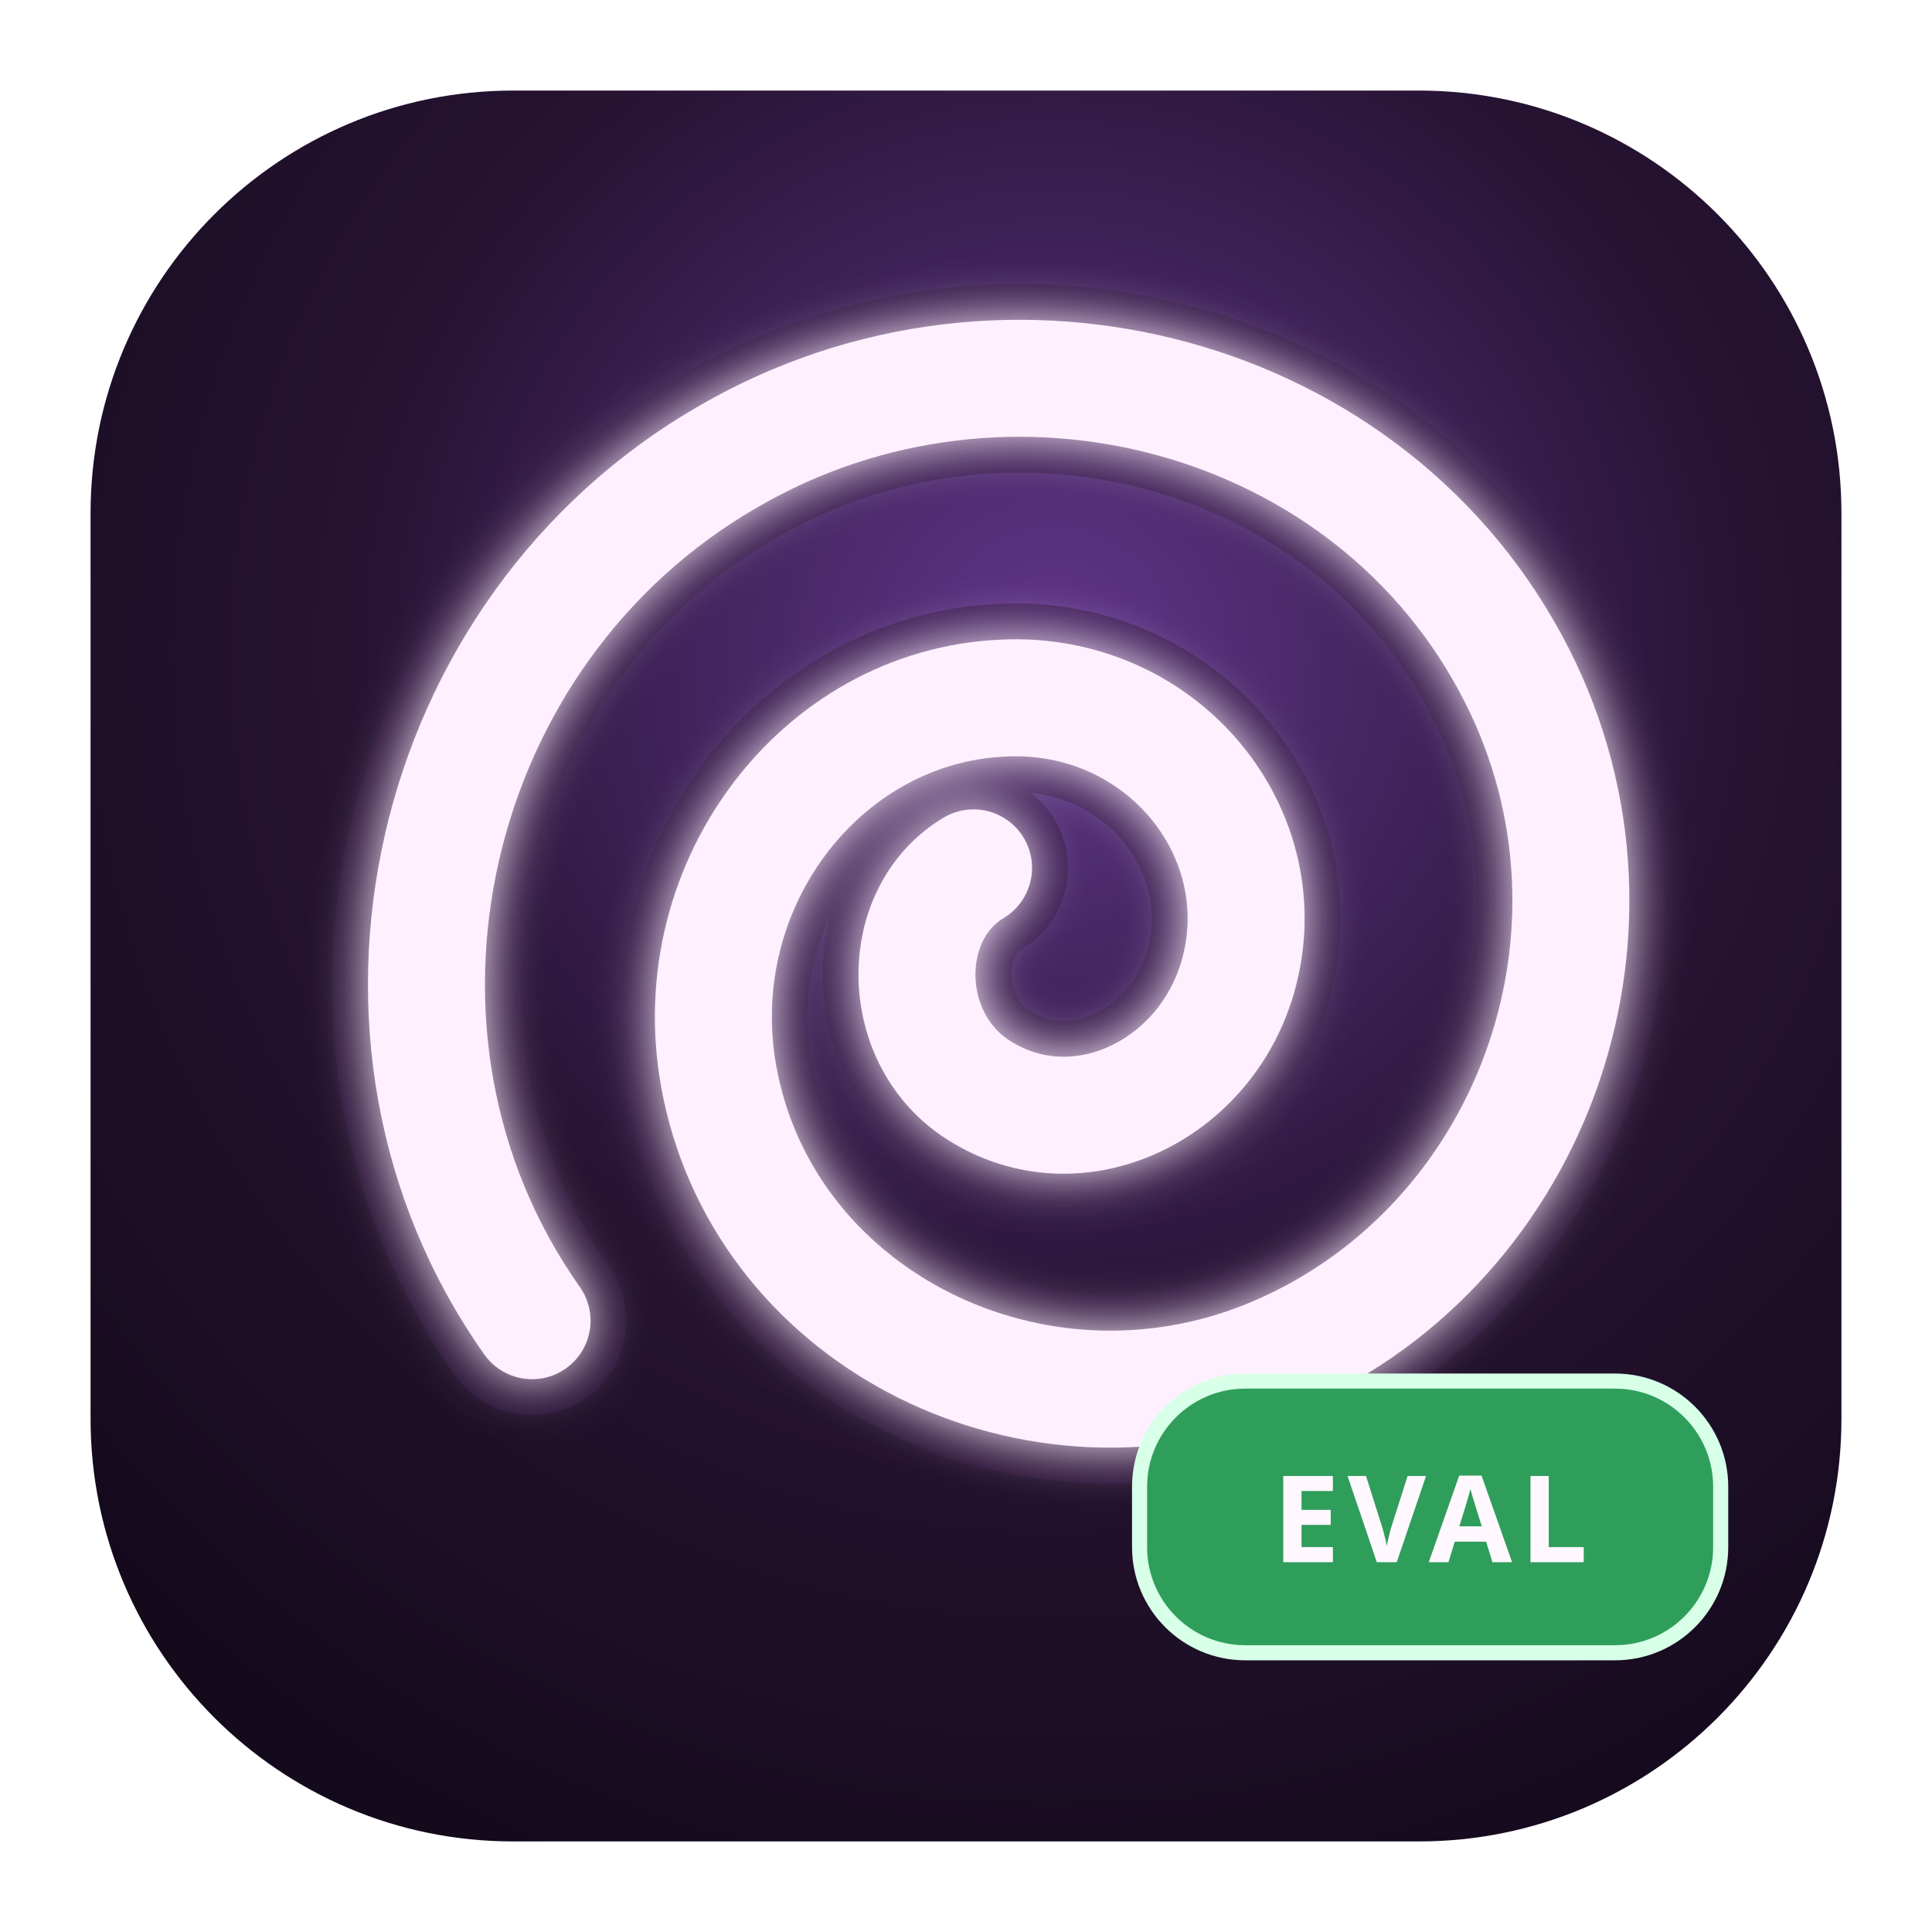
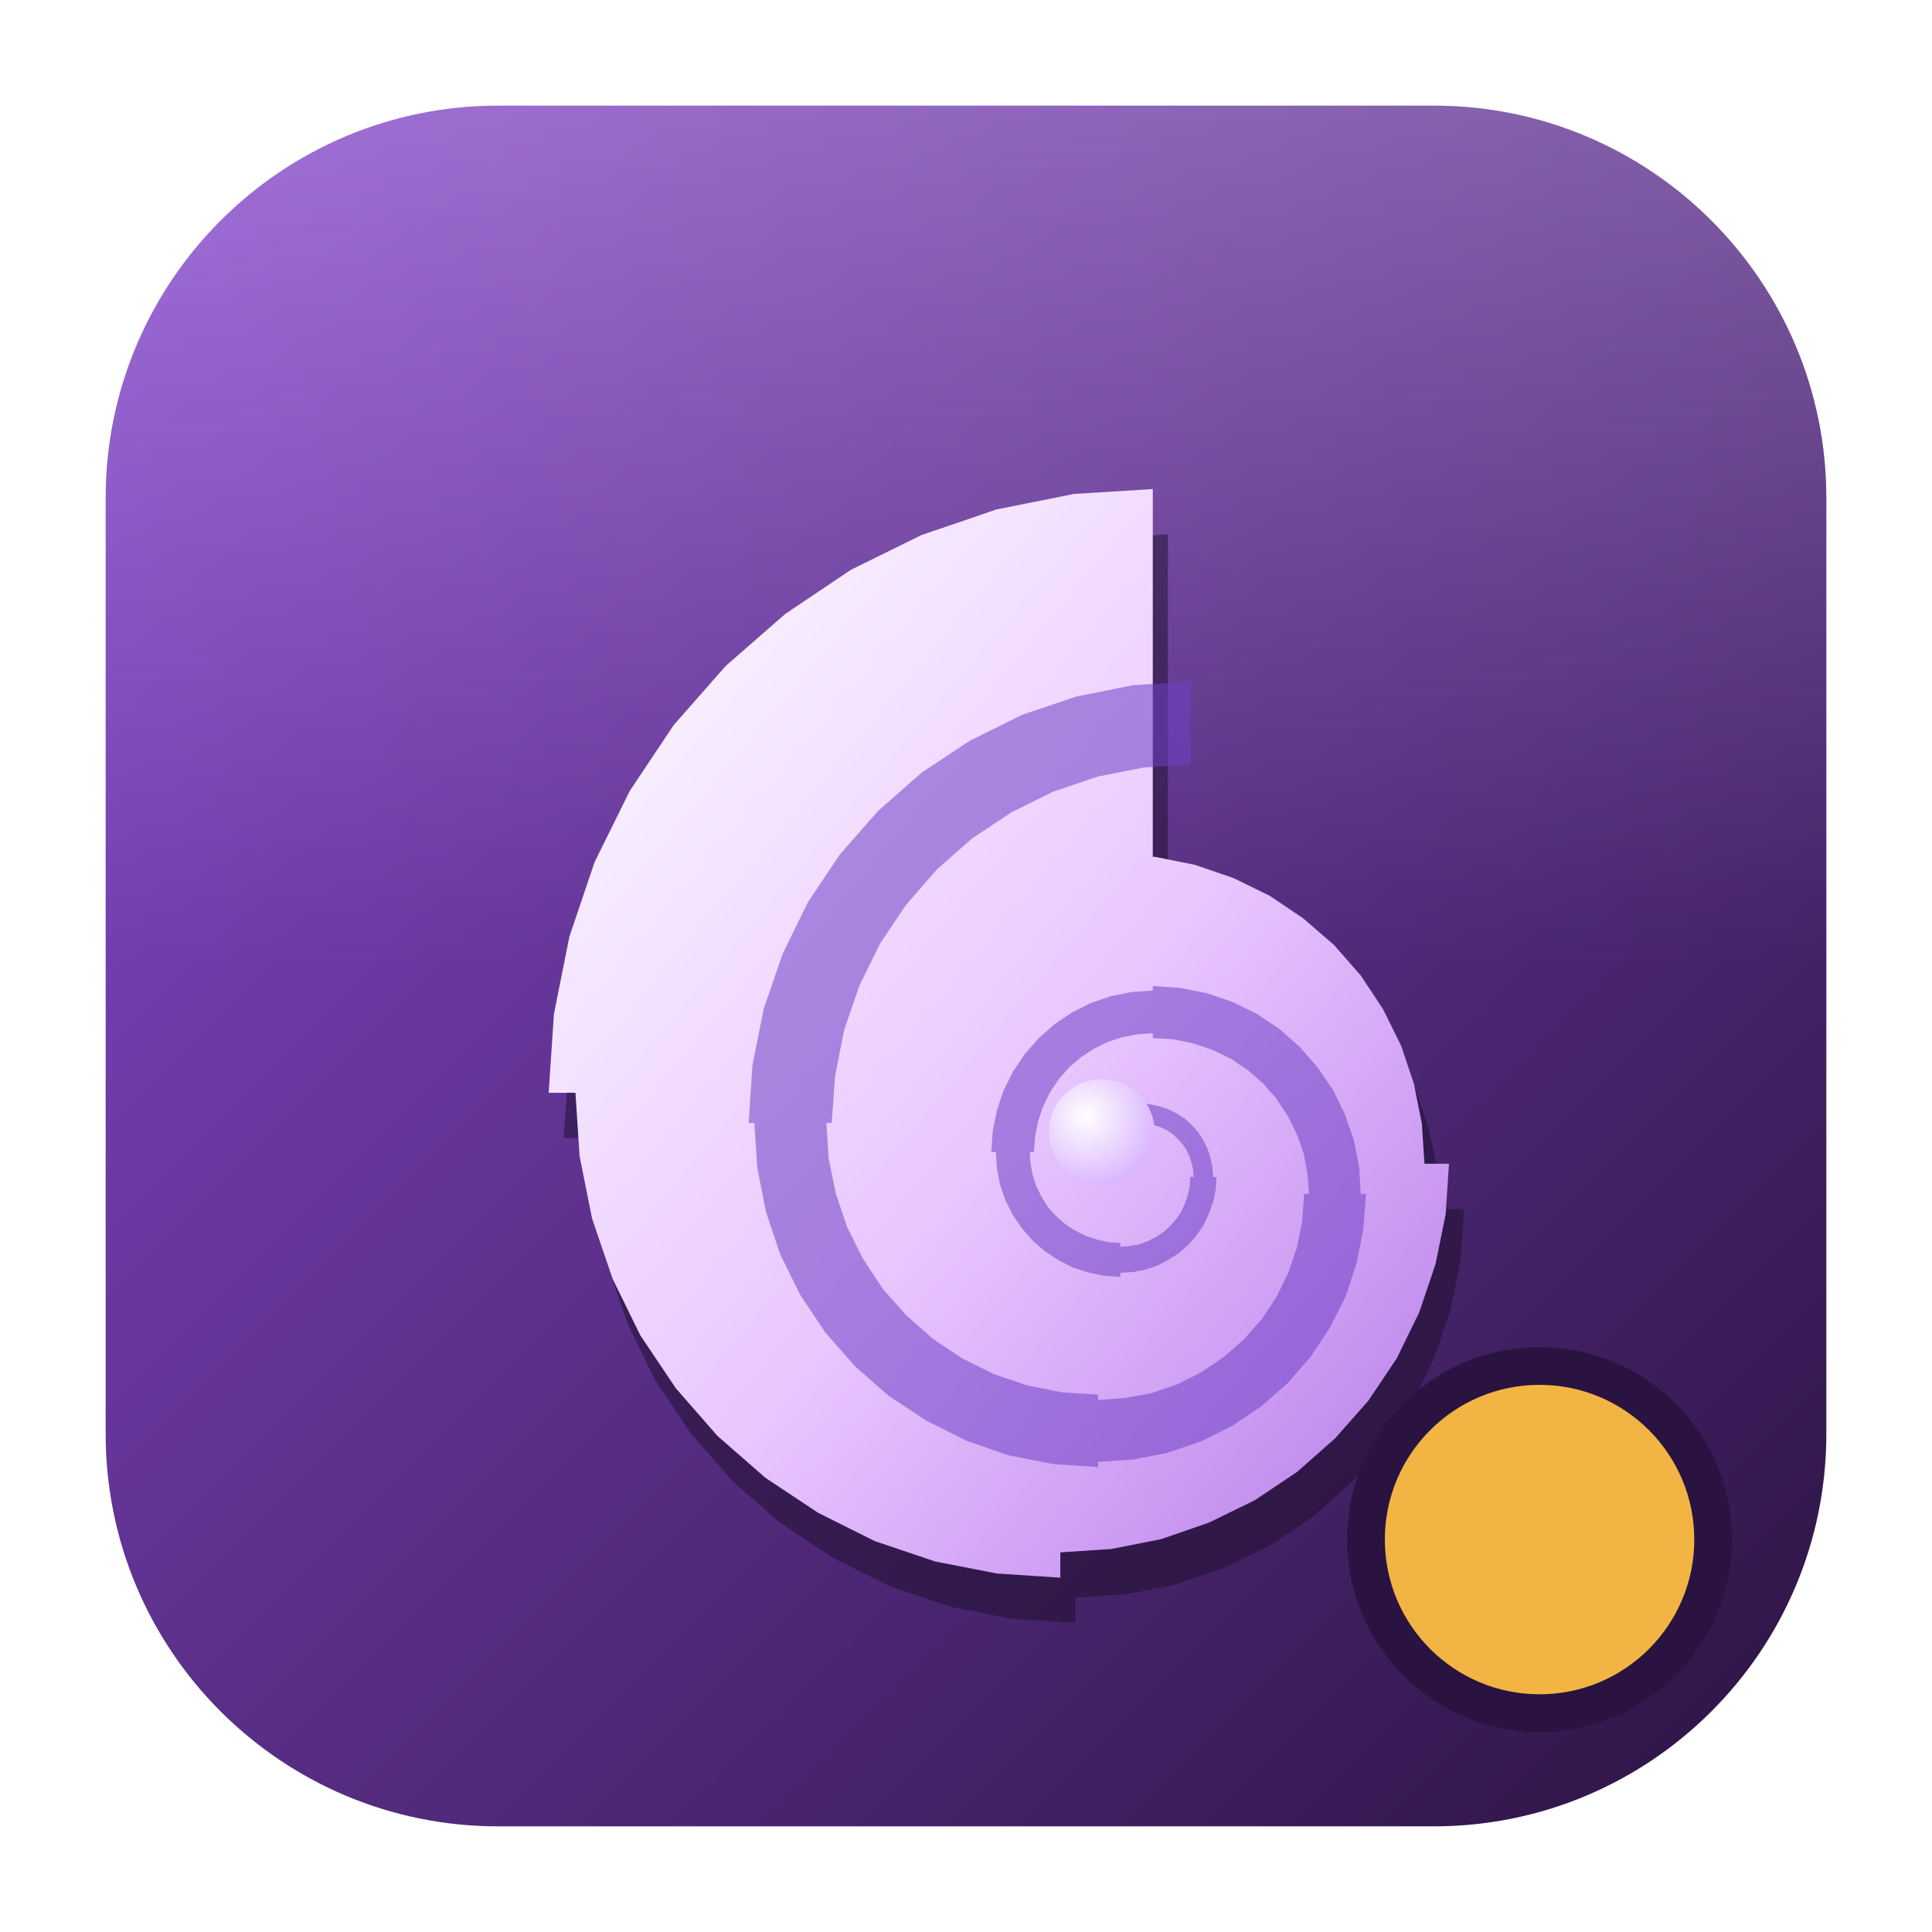
<svg xmlns="http://www.w3.org/2000/svg" width="512" height="512" viewBox="0 0 512 512" role="img" aria-labelledby="title desc">
  <defs>
-     <radialGradient id="bg" cx="55%" cy="32%" r="84%">
-       <stop offset="0" stop-color="#61358a" />
-       <stop offset="0.48" stop-color="#261332" />
-       <stop offset="1" stop-color="#100817" />
+     <linearGradient id="tile" x1="0" y1="0" x2="1" y2="1">
+       <stop offset="0" stop-color="#8a4bd1" />
+       <stop offset="1" stop-color="#2a1340" />
+     </linearGradient>
+     <linearGradient id="tileTop" x1="0" y1="0" x2="0" y2="1">
+       <stop offset="0" stop-color="#ffffff" stop-opacity=".22" />
+       <stop offset=".5" stop-color="#ffffff" stop-opacity="0" />
+     </linearGradient>
+     <linearGradient id="ribbon" x1="0" y1="0" x2="1" y2="1">
+       <stop offset="0" stop-color="#ffffff" />
+       <stop offset=".55" stop-color="#e9c6ff" />
+       <stop offset="1" stop-color="#b57ae8" />
+     </linearGradient>
+     <radialGradient id="pearl" cx=".35" cy=".35" r=".7">
+       <stop offset="0" stop-color="#ffffff" />
+       <stop offset="1" stop-color="#d9b4ff" />
    </radialGradient>
-     <linearGradient id="spiral" x1="116" y1="112" x2="394" y2="402">
-       <stop offset="0" stop-color="#fff0ff" />
-       <stop offset="0.5" stop-color="#d49af5" />
-       <stop offset="1" stop-color="#8752bd" />
-     </linearGradient>
-     <filter id="glow" x="-40%" y="-40%" width="180%" height="180%">
-       <feGaussianBlur stdDeviation="7" result="b" />
-       <feMerge>
-         <feMergeNode in="b" />
-         <feMergeNode in="SourceGraphic" />
-       </feMerge>
-     </filter>
  </defs>
-   <rect x="24" y="24" width="464" height="464" rx="112" fill="url(#bg)" />
-   <path d="M141 350c-53-75-28-183 52-229 74-43 171-17 209 58 35 69 3 153-66 181-62 25-132-10-145-72-11-52 26-101 75-103 42-2 73 36 62 74-9 31-44 47-70 29-20-14-20-46 0-58" fill="none" stroke="#321641" stroke-width="50" stroke-linecap="round" stroke-linejoin="round" opacity=".58" />
-   <path d="M141 350c-53-75-28-183 52-229 74-43 171-17 209 58 35 69 3 153-66 181-62 25-132-10-145-72-11-52 26-101 75-103 42-2 73 36 62 74-9 31-44 47-70 29-20-14-20-46 0-58" fill="none" stroke="url(#spiral)" stroke-width="31" stroke-linecap="round" stroke-linejoin="round" filter="url(#glow)" />
-   <circle cx="258" cy="230" r="13" fill="#fff0ff" />
-   <rect x="302" y="366" width="154" height="72" rx="28" fill="#2f9e5b" stroke="#d8ffe7" stroke-width="4" />
-   <text x="379" y="414" text-anchor="middle" font-family="ui-sans-serif,system-ui,sans-serif" font-size="32" font-weight="800" letter-spacing="2" fill="#fff8ff">EVAL</text>
+   <rect x="28" y="28" width="456" height="456" rx="104" fill="url(#tile)" />
+   <rect x="28" y="28" width="456" height="456" rx="104" fill="url(#tileTop)" />
+   <path d="M269.3,300.0 L269.5,297.0 L270.1,294.1 L271.0,291.3 L272.3,288.6 L274.0,286.2 L275.9,283.9 L278.2,282.0 L280.6,280.3 L283.3,279.0 L286.1,278.1 L289.0,277.5 L292.0,277.3 L292.0,274.3 L295.9,274.6 L299.7,275.3 L303.3,276.6 L306.8,278.3 L310.0,280.4 L312.9,283.0 L315.5,285.9 L317.6,289.1 L319.3,292.6 L320.6,296.2 L321.3,300.0 L321.6,303.9 L325.9,303.9 L325.6,309.0 L324.6,314.0 L323.0,318.8 L320.7,323.4 L317.9,327.6 L314.5,331.5 L310.7,334.8 L306.4,337.7 L301.9,339.9 L297.0,341.6 L292.0,342.6 L286.9,342.9 L286.9,348.0 L280.3,347.5 L273.8,346.2 L267.5,344.1 L261.6,341.2 L256.1,337.5 L251.1,333.1 L246.7,328.1 L243.1,322.6 L240.1,316.7 L238.0,310.4 L236.7,303.9 L236.3,297.3 L230.7,297.3 L231.2,288.8 L232.9,280.5 L235.6,272.5 L239.4,264.9 L244.1,257.8 L249.7,251.5 L256.0,245.9 L263.1,241.2 L270.7,237.4 L278.7,234.7 L287.0,233.0 L295.5,232.5 L295.5,226.4 L306.2,227.1 L316.7,229.2 L326.9,232.7 L336.5,237.4 L345.4,243.4 L353.5,250.4 L360.6,258.5 L366.5,267.4 L371.3,277.1 L374.7,287.2 L376.8,297.7 L377.5,308.4 L384.0,308.4 L383.1,321.9 L380.4,335.1 L376.1,347.8 L370.2,359.9 L362.7,371.1 L353.8,381.2 L343.7,390.1 L332.5,397.6 L320.4,403.5 L307.7,407.9 L294.5,410.5 L281.0,411.4 L281.0,418.1 L264.2,417.0 L247.8,413.8 L231.8,408.4 L216.8,400.9 L202.8,391.6 L190.1,380.5 L179.1,367.9 L169.7,353.9 L162.3,338.8 L156.9,322.9 L153.6,306.4 L152.5,289.6 L145.4,289.6 L146.8,268.7 L150.9,248.2 L157.6,228.4 L166.9,209.6 L178.5,192.2 L192.3,176.5 L208.1,162.7 L225.5,151.0 L244.2,141.8 L264.1,135.0 L284.6,130.9 L305.5,129.6 L305.5,237.6 L298.7,238.0 L292.0,239.4 L285.6,241.5 L279.5,244.6 L273.8,248.3 L268.7,252.8 L264.2,257.9 L260.4,263.6 L257.4,269.7 L255.2,276.2 L253.9,282.8 L253.4,289.6 L246.4,289.6 L246.7,294.1 L247.6,298.6 L249.0,302.9 L251.0,306.9 L253.5,310.7 L256.5,314.1 L259.9,317.1 L263.7,319.6 L267.8,321.6 L272.1,323.1 L276.5,324.0 L281.0,324.3 L281.0,331.0 L284.0,330.8 L286.9,330.2 L289.7,329.3 L292.3,328.0 L294.8,326.3 L297.0,324.4 L298.9,322.2 L300.6,319.7 L301.9,317.1 L302.8,314.3 L303.4,311.4 L303.6,308.4 L310.0,308.4 L309.9,306.6 L309.5,304.7 L308.9,302.9 L308.1,301.2 L307.0,299.6 L305.8,298.2 L304.3,296.9 L302.8,295.9 L301.1,295.0 L299.3,294.4 L297.4,294.1 L295.5,293.9 L295.5,287.9 L294.3,288.0 L293.1,288.2 L291.9,288.6 L290.8,289.1 L289.8,289.8 L288.8,290.6 L288.0,291.6 L287.3,292.6 L286.8,293.7 L286.4,294.9 L286.2,296.1 L286.1,297.3 L280.5,297.3 L280.5,298.2 L280.7,299.0 L281.0,299.8 L281.3,300.5 L281.8,301.2 L282.4,301.9 L283.0,302.4 L283.7,302.9 L284.5,303.3 L285.3,303.6 L286.1,303.7 L286.9,303.8 L286.9,308.8 L287.6,308.8 L288.2,308.7 L288.8,308.5 L289.4,308.2 L289.9,307.8 L290.4,307.4 L290.9,306.9 L291.2,306.4 L291.5,305.8 L291.7,305.2 L291.8,304.5 L291.9,303.9 L296.2,303.9 L296.2,303.3 L296.1,302.8 L295.9,302.3 L295.6,301.8 L295.3,301.3 L295.0,300.9 L294.6,300.6 L294.1,300.3 L293.6,300.0 L293.1,299.8 L292.6,299.7 L292.0,299.7 L292.0,296.7 L291.6,296.7 L291.2,296.8 L290.7,297.0 L290.4,297.2 L290.0,297.4 L289.7,297.7 L289.4,298.0 L289.2,298.4 L289.0,298.7 L288.8,299.2 L288.7,299.6 L288.7,300.0 Z" fill="#1b0e2a" opacity=".5" transform="translate(4,12)" />
+   <path d="M269.3,300.0 L269.5,297.0 L270.1,294.1 L271.0,291.3 L272.3,288.6 L274.0,286.2 L275.9,283.9 L278.2,282.0 L280.6,280.3 L283.3,279.0 L286.1,278.1 L289.0,277.5 L292.0,277.3 L292.0,274.3 L295.9,274.6 L299.7,275.3 L303.3,276.6 L306.8,278.3 L310.0,280.4 L312.9,283.0 L315.5,285.9 L317.6,289.1 L319.3,292.6 L320.6,296.2 L321.3,300.0 L321.6,303.9 L325.9,303.9 L325.6,309.0 L324.6,314.0 L323.0,318.8 L320.7,323.4 L317.9,327.6 L314.5,331.5 L310.7,334.8 L306.4,337.7 L301.9,339.9 L297.0,341.6 L292.0,342.6 L286.9,342.9 L286.9,348.0 L280.3,347.5 L273.8,346.2 L267.5,344.1 L261.6,341.2 L256.1,337.5 L251.1,333.1 L246.7,328.1 L243.1,322.6 L240.1,316.7 L238.0,310.4 L236.7,303.9 L236.3,297.3 L230.7,297.3 L231.2,288.8 L232.9,280.5 L235.6,272.5 L239.4,264.9 L244.1,257.8 L249.7,251.5 L256.0,245.9 L263.1,241.2 L270.7,237.4 L278.7,234.7 L287.0,233.0 L295.5,232.5 L295.5,226.4 L306.2,227.1 L316.7,229.2 L326.9,232.7 L336.5,237.4 L345.4,243.4 L353.5,250.4 L360.6,258.5 L366.5,267.4 L371.3,277.1 L374.7,287.2 L376.8,297.7 L377.5,308.4 L384.0,308.4 L383.1,321.9 L380.4,335.1 L376.1,347.8 L370.2,359.9 L362.7,371.1 L353.8,381.2 L343.7,390.1 L332.5,397.6 L320.4,403.5 L307.7,407.9 L294.5,410.5 L281.0,411.4 L281.0,418.1 L264.2,417.0 L247.8,413.8 L231.8,408.4 L216.8,400.9 L202.8,391.6 L190.1,380.5 L179.1,367.9 L169.7,353.9 L162.3,338.8 L156.9,322.9 L153.6,306.4 L152.5,289.6 L145.4,289.6 L146.8,268.7 L150.9,248.2 L157.6,228.4 L166.9,209.6 L178.5,192.2 L192.3,176.5 L208.1,162.7 L225.5,151.0 L244.2,141.8 L264.1,135.0 L284.6,130.9 L305.5,129.6 L305.5,237.6 L298.7,238.0 L292.0,239.4 L285.6,241.5 L279.5,244.6 L273.8,248.3 L268.7,252.8 L264.2,257.9 L260.4,263.6 L257.4,269.7 L255.2,276.2 L253.9,282.8 L253.4,289.6 L246.4,289.6 L246.7,294.1 L247.6,298.6 L249.0,302.9 L251.0,306.9 L253.5,310.7 L256.5,314.1 L259.9,317.1 L263.7,319.6 L267.8,321.6 L272.1,323.1 L276.5,324.0 L281.0,324.3 L281.0,331.0 L284.0,330.8 L286.9,330.2 L289.7,329.3 L292.3,328.0 L294.8,326.3 L297.0,324.4 L298.9,322.2 L300.6,319.7 L301.9,317.1 L302.8,314.3 L303.4,311.4 L303.6,308.4 L310.0,308.4 L309.9,306.6 L309.5,304.7 L308.9,302.9 L308.1,301.2 L307.0,299.6 L305.8,298.2 L304.3,296.9 L302.8,295.9 L301.1,295.0 L299.3,294.4 L297.4,294.1 L295.5,293.9 L295.5,287.9 L294.3,288.0 L293.1,288.2 L291.9,288.6 L290.8,289.1 L289.8,289.8 L288.8,290.6 L288.0,291.6 L287.3,292.6 L286.8,293.7 L286.4,294.9 L286.2,296.1 L286.1,297.3 L280.5,297.3 L280.5,298.2 L280.7,299.0 L281.0,299.8 L281.3,300.5 L281.8,301.2 L282.4,301.9 L283.0,302.4 L283.7,302.9 L284.5,303.3 L285.3,303.6 L286.1,303.7 L286.9,303.8 L286.9,308.8 L287.6,308.8 L288.2,308.7 L288.8,308.5 L289.4,308.2 L289.9,307.8 L290.4,307.4 L290.9,306.9 L291.2,306.4 L291.5,305.8 L291.7,305.2 L291.8,304.5 L291.9,303.9 L296.2,303.9 L296.2,303.3 L296.1,302.8 L295.9,302.3 L295.6,301.8 L295.3,301.3 L295.0,300.9 L294.6,300.6 L294.1,300.3 L293.6,300.0 L293.1,299.8 L292.6,299.7 L292.0,299.7 L292.0,296.7 L291.6,296.7 L291.2,296.8 L290.7,297.0 L290.4,297.2 L290.0,297.4 L289.7,297.7 L289.4,298.0 L289.2,298.4 L289.0,298.7 L288.8,299.2 L288.7,299.6 L288.7,300.0 Z" fill="url(#ribbon)" />
+   <path d="M277.0,300.0 L277.1,298.0 L277.5,296.1 L278.2,294.3 L279.0,292.5 L280.1,290.9 L281.4,289.4 L282.9,288.1 L284.5,287.0 L286.3,286.2 L288.1,285.5 L290.0,285.1 L292.0,285.0 L292.0,284.4 L294.5,284.6 L297.0,285.1 L299.5,285.9 L301.7,287.0 L303.9,288.4 L305.8,290.1 L307.5,292.0 L308.9,294.2 L310.0,296.4 L310.8,298.9 L311.3,301.4 L311.5,303.9 L312.4,303.9 L312.2,307.2 L311.5,310.5 L310.4,313.6 L309.0,316.6 L307.1,319.4 L304.9,321.9 L302.4,324.1 L299.6,325.9 L296.7,327.4 L293.5,328.5 L290.3,329.1 L286.9,329.3 L286.9,330.4 L282.6,330.1 L278.4,329.2 L274.3,327.9 L270.4,325.9 L266.8,323.5 L263.6,320.7 L260.7,317.4 L258.3,313.8 L256.4,310.0 L255.0,305.9 L254.2,301.6 L253.9,297.3 L252.7,297.3 L253.1,291.7 L254.2,286.2 L256.0,280.9 L258.5,275.9 L261.6,271.3 L265.3,267.1 L269.5,263.4 L274.1,260.3 L279.1,257.8 L284.4,256.0 L289.9,254.9 L295.5,254.5 L295.5,253.3 L302.7,253.8 L309.8,255.2 L316.6,257.5 L323.1,260.7 L329.1,264.7 L334.5,269.5 L339.2,274.9 L343.3,280.9 L346.4,287.3 L348.8,294.2 L350.2,301.3 L350.6,308.4 L352.0,308.4 L351.3,317.7 L349.5,326.8 L346.6,335.6 L342.4,343.9 L337.3,351.6 L331.2,358.6 L324.2,364.7 L316.5,369.9 L308.2,374.0 L299.4,377.0 L290.3,378.8 L281.0,379.4 L281.0,380.8 L269.1,380.0 L257.4,377.7 L246.1,373.8 L235.5,368.5 L225.5,361.9 L216.6,354.1 L208.7,345.1 L202.1,335.2 L196.8,324.5 L193.0,313.2 L190.7,301.5 L189.9,289.6 L188.4,289.6 L189.4,274.3 L192.4,259.3 L197.4,244.8 L204.1,231.1 L212.6,218.4 L222.7,206.9 L234.2,196.8 L247.0,188.3 L260.7,181.5 L275.2,176.6 L290.2,173.6 L305.5,172.6 L305.5,194.6 L293.1,195.4 L280.9,197.8 L269.1,201.8 L258.0,207.3 L247.6,214.2 L238.3,222.4 L230.1,231.8 L223.2,242.1 L217.7,253.3 L213.7,265.0 L211.3,277.2 L210.4,289.6 L209.0,289.6 L209.6,299.0 L211.5,308.3 L214.5,317.2 L218.7,325.6 L223.9,333.5 L230.1,340.5 L237.2,346.8 L245.0,352.0 L253.5,356.2 L262.4,359.2 L271.6,361.0 L281.0,361.6 L281.0,363.0 L288.1,362.5 L295.1,361.2 L301.9,358.9 L308.3,355.7 L314.2,351.7 L319.6,347.0 L324.3,341.7 L328.3,335.7 L331.4,329.3 L333.7,322.6 L335.1,315.6 L335.6,308.4 L336.9,308.4 L336.5,303.0 L335.5,297.7 L333.7,292.6 L331.3,287.8 L328.3,283.2 L324.8,279.2 L320.7,275.6 L316.2,272.6 L311.3,270.2 L306.2,268.5 L300.9,267.4 L295.5,267.1 L295.5,265.8 L291.4,266.1 L287.3,266.9 L283.4,268.2 L279.8,270.0 L276.3,272.3 L273.2,275.0 L270.5,278.1 L268.2,281.6 L266.4,285.3 L265.1,289.2 L264.3,293.2 L264.0,297.3 L262.9,297.3 L263.1,300.4 L263.7,303.5 L264.7,306.5 L266.1,309.3 L267.8,312.0 L269.9,314.3 L272.3,316.4 L274.9,318.1 L277.7,319.5 L280.7,320.5 L283.8,321.2 L286.9,321.4 L286.9,322.4 L289.3,322.2 L291.7,321.8 L294.0,321.0 L296.2,319.9 L298.2,318.6 L300.0,317.0 L301.6,315.2 L303.0,313.2 L304.0,311.0 L304.8,308.7 L305.3,306.3 L305.4,303.9 L306.3,303.9 L306.2,302.0 L305.8,300.2 L305.2,298.4 L304.4,296.7 L303.4,295.2 L302.1,293.8 L300.7,292.5 L299.2,291.5 L297.5,290.7 L295.7,290.1 L293.9,289.7 L292.0,289.6 L292.0,289.0 L290.6,289.1 L289.1,289.4 L287.8,289.8 L286.5,290.5 L285.3,291.3 L284.2,292.2 L283.3,293.3 L282.5,294.5 L281.8,295.8 L281.4,297.1 L281.1,298.6 L281.0,300.0 Z" fill="#6d3fc4" opacity=".55" transform="translate(10,8)" />
+   <circle cx="292" cy="300" r="14" fill="url(#pearl)" />
+   <circle cx="408" cy="408" r="46" fill="#f2b544" stroke="#2a1340" stroke-width="10" />
</svg>
